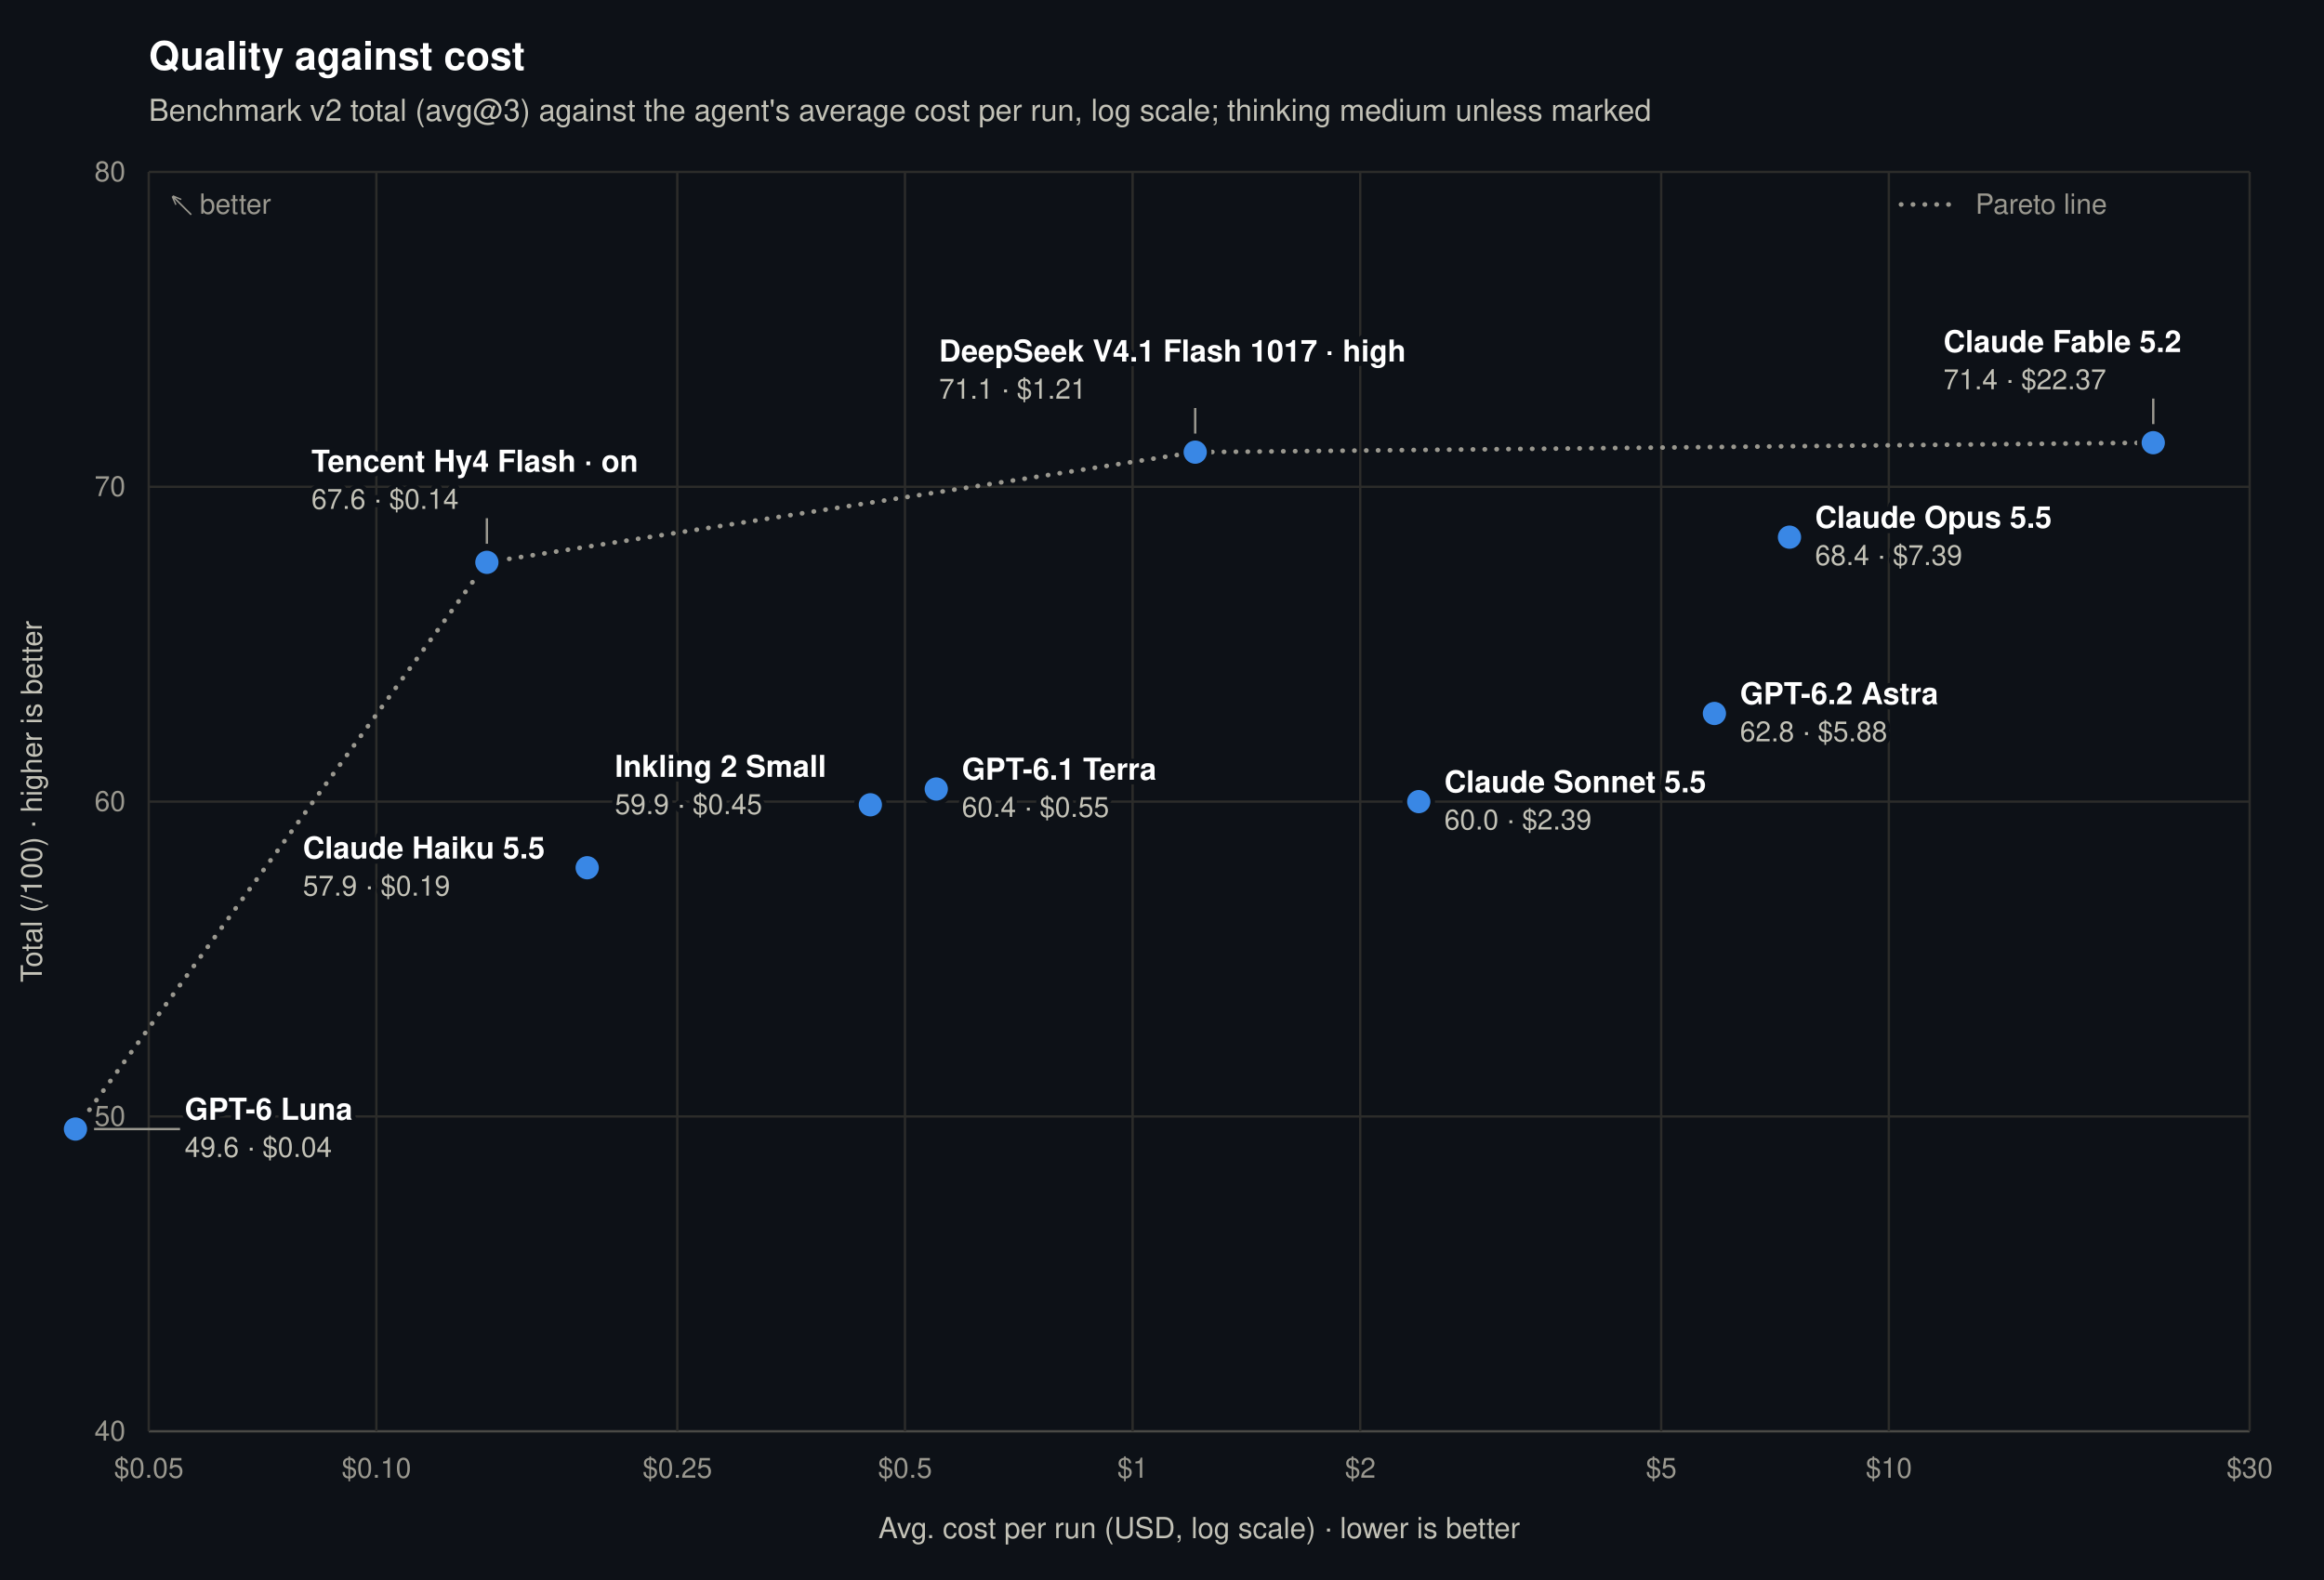
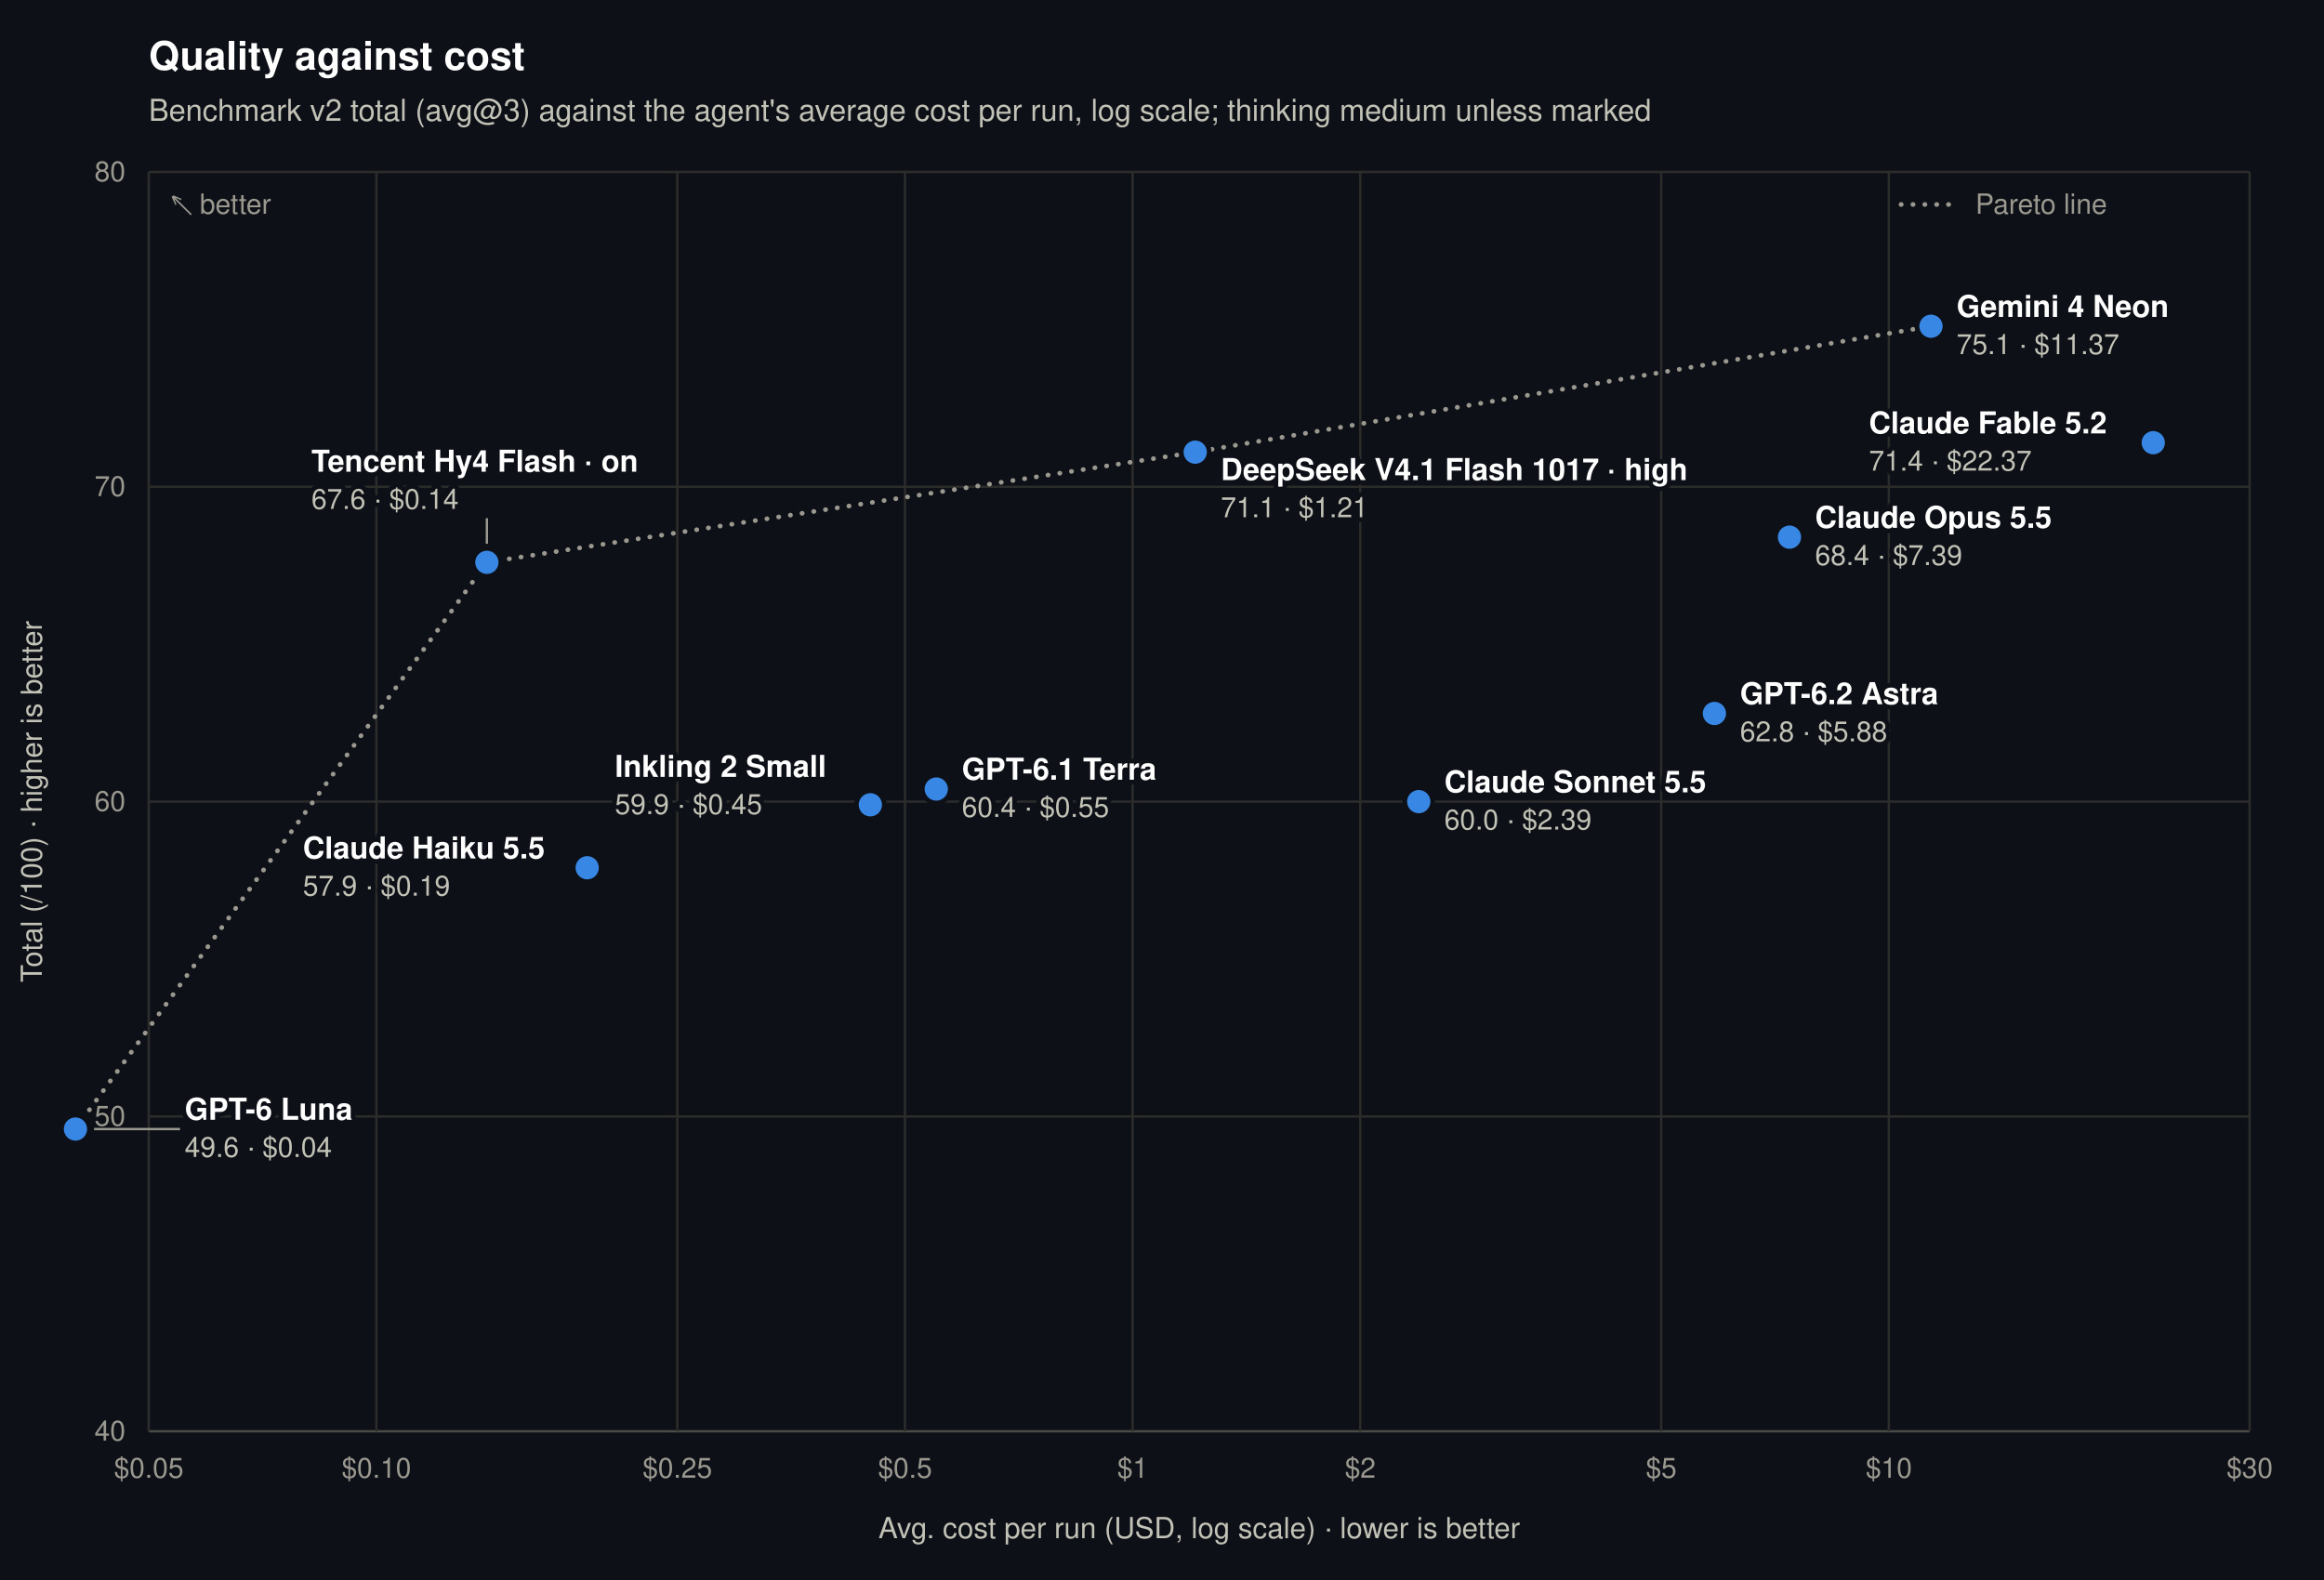
<svg xmlns="http://www.w3.org/2000/svg" width="1000" height="680" viewBox="0 0 1000 680" role="img" aria-labelledby="t d">
  <rect width="1000" height="680" fill="#0d1117" />
  <g font-family="system-ui, -apple-system, 'Segoe UI', Helvetica, Arial, sans-serif">
    <text x="64" y="30" font-size="17" font-weight="600" fill="#ffffff">Quality against cost</text>
    <text x="64" y="52" font-size="13" fill="#c3c2b7">Benchmark v2 total (avg@3) against the agent's average cost per run, log scale; thinking medium unless marked</text>
    <line x1="64" x2="968" y1="616" y2="616" stroke="#4a4a46" stroke-width="1" />
    <text x="54" y="620" font-size="12" text-anchor="end" fill="#9a988f" style="font-variant-numeric: tabular-nums">40</text>
    <line x1="64" x2="968" y1="480.5" y2="480.5" stroke="#2c2c2a" stroke-width="1" />
    <text x="54" y="484.5" font-size="12" text-anchor="end" fill="#9a988f" style="font-variant-numeric: tabular-nums">50</text>
    <line x1="64" x2="968" y1="345" y2="345" stroke="#2c2c2a" stroke-width="1" />
    <text x="54" y="349" font-size="12" text-anchor="end" fill="#9a988f" style="font-variant-numeric: tabular-nums">60</text>
    <line x1="64" x2="968" y1="209.5" y2="209.5" stroke="#2c2c2a" stroke-width="1" />
    <text x="54" y="213.5" font-size="12" text-anchor="end" fill="#9a988f" style="font-variant-numeric: tabular-nums">70</text>
    <line x1="64" x2="968" y1="74" y2="74" stroke="#2c2c2a" stroke-width="1" />
    <text x="54" y="78" font-size="12" text-anchor="end" fill="#9a988f" style="font-variant-numeric: tabular-nums">80</text>
    <line x1="64" x2="64" y1="74" y2="616" stroke="#2c2c2a" stroke-width="1" />
    <text x="64" y="636" font-size="12" text-anchor="middle" fill="#9a988f" style="font-variant-numeric: tabular-nums">$0.05</text>
    <line x1="161.95" x2="161.95" y1="74" y2="616" stroke="#2c2c2a" stroke-width="1" />
    <text x="161.95" y="636" font-size="12" text-anchor="middle" fill="#9a988f" style="font-variant-numeric: tabular-nums">$0.10</text>
    <line x1="291.44" x2="291.44" y1="74" y2="616" stroke="#2c2c2a" stroke-width="1" />
    <text x="291.44" y="636" font-size="12" text-anchor="middle" fill="#9a988f" style="font-variant-numeric: tabular-nums">$0.25</text>
    <line x1="389.4" x2="389.4" y1="74" y2="616" stroke="#2c2c2a" stroke-width="1" />
    <text x="389.4" y="636" font-size="12" text-anchor="middle" fill="#9a988f" style="font-variant-numeric: tabular-nums">$0.5</text>
    <line x1="487.35" x2="487.35" y1="74" y2="616" stroke="#2c2c2a" stroke-width="1" />
    <text x="487.35" y="636" font-size="12" text-anchor="middle" fill="#9a988f" style="font-variant-numeric: tabular-nums">$1</text>
    <line x1="585.3" x2="585.3" y1="74" y2="616" stroke="#2c2c2a" stroke-width="1" />
    <text x="585.3" y="636" font-size="12" text-anchor="middle" fill="#9a988f" style="font-variant-numeric: tabular-nums">$2</text>
    <line x1="714.79" x2="714.79" y1="74" y2="616" stroke="#2c2c2a" stroke-width="1" />
    <text x="714.79" y="636" font-size="12" text-anchor="middle" fill="#9a988f" style="font-variant-numeric: tabular-nums">$5</text>
    <line x1="812.75" x2="812.75" y1="74" y2="616" stroke="#2c2c2a" stroke-width="1" />
    <text x="812.75" y="636" font-size="12" text-anchor="middle" fill="#9a988f" style="font-variant-numeric: tabular-nums">$10</text>
    <line x1="968" x2="968" y1="74" y2="616" stroke="#2c2c2a" stroke-width="1" />
    <text x="968" y="636" font-size="12" text-anchor="middle" fill="#9a988f" style="font-variant-numeric: tabular-nums">$30</text>
    <text x="516" y="662" font-size="12.5" text-anchor="middle" fill="#c3c2b7">Avg. cost per run (USD, log scale) · lower is better</text>
    <text transform="translate(18 345) rotate(-90)" font-size="12.5" text-anchor="middle" fill="#c3c2b7">Total (/100) · higher is better</text>
    <text x="74" y="92" font-size="12" fill="#9a988f">↖ better</text>
-     <polyline points="32.47,485.92 209.5,242.02 514.29,194.6 926.53,190.53" fill="none" stroke="#9a988f" stroke-width="2" stroke-dasharray="0.1 5" stroke-linecap="round" />
+     <polyline points="32.47,485.92 209.5,242.02 514.29,194.6 830.89,140.4" fill="none" stroke="#9a988f" stroke-width="2" stroke-dasharray="0.1 5" stroke-linecap="round" />
    <line x1="818" x2="842" y1="88" y2="88" stroke="#9a988f" stroke-width="2" stroke-dasharray="0.1 5" stroke-linecap="round" />
    <text x="850" y="92" font-size="12" fill="#9a988f">Pareto line</text>
-     <line x1="926.53" y1="182.53" x2="926.53" y2="171.53" stroke="#9a988f" stroke-width="1" />
-     <line x1="514.29" y1="186.6" x2="514.29" y2="175.6" stroke="#9a988f" stroke-width="1" />
    <line x1="209.5" y1="234.02" x2="209.5" y2="223.02" stroke="#9a988f" stroke-width="1" />
    <line x1="40.47" y1="485.92" x2="77.47" y2="485.92" stroke="#9a988f" stroke-width="1" />
+     <circle cx="830.89" cy="140.4" r="6" fill="#3987e5" stroke="#0d1117" stroke-width="2" />
    <circle cx="926.53" cy="190.53" r="6" fill="#3987e5" stroke="#0d1117" stroke-width="2" />
    <circle cx="514.29" cy="194.6" r="6" fill="#3987e5" stroke="#0d1117" stroke-width="2" />
    <circle cx="770" cy="231.18" r="6" fill="#3987e5" stroke="#0d1117" stroke-width="2" />
    <circle cx="209.5" cy="242.02" r="6" fill="#3987e5" stroke="#0d1117" stroke-width="2" />
    <circle cx="737.7" cy="307.06" r="6" fill="#3987e5" stroke="#0d1117" stroke-width="2" />
    <circle cx="402.87" cy="339.58" r="6" fill="#3987e5" stroke="#0d1117" stroke-width="2" />
    <circle cx="610.48" cy="345" r="6" fill="#3987e5" stroke="#0d1117" stroke-width="2" />
    <circle cx="374.51" cy="346.36" r="6" fill="#3987e5" stroke="#0d1117" stroke-width="2" />
    <circle cx="252.66" cy="373.46" r="6" fill="#3987e5" stroke="#0d1117" stroke-width="2" />
    <circle cx="32.47" cy="485.92" r="6" fill="#3987e5" stroke="#0d1117" stroke-width="2" />
-     <text x="836.25" y="151.53" font-size="13" font-weight="600" fill="#ffffff" stroke="#0d1117" stroke-width="4" stroke-linejoin="round" paint-order="stroke">Claude Fable 5.2</text>
-     <text x="836.25" y="167.53" font-size="12" fill="#c3c2b7" stroke="#0d1117" stroke-width="4" stroke-linejoin="round" paint-order="stroke" style="font-variant-numeric: tabular-nums">71.4 · $22.37</text>
-     <text x="404.05" y="155.6" font-size="13" font-weight="600" fill="#ffffff" stroke="#0d1117" stroke-width="4" stroke-linejoin="round" paint-order="stroke">DeepSeek V4.1 Flash 1017 · high</text>
-     <text x="404.05" y="171.6" font-size="12" fill="#c3c2b7" stroke="#0d1117" stroke-width="4" stroke-linejoin="round" paint-order="stroke" style="font-variant-numeric: tabular-nums">71.1 · $1.21</text>
+     <text x="841.89" y="136.4" font-size="13" font-weight="600" fill="#ffffff" stroke="#0d1117" stroke-width="4" stroke-linejoin="round" paint-order="stroke">Gemini 4 Neon</text>
+     <text x="841.89" y="152.4" font-size="12" fill="#c3c2b7" stroke="#0d1117" stroke-width="4" stroke-linejoin="round" paint-order="stroke" style="font-variant-numeric: tabular-nums">75.1 · $11.37</text>
+     <text x="804.18" y="186.53" font-size="13" font-weight="600" fill="#ffffff" stroke="#0d1117" stroke-width="4" stroke-linejoin="round" paint-order="stroke">Claude Fable 5.2</text>
+     <text x="804.18" y="202.53" font-size="12" fill="#c3c2b7" stroke="#0d1117" stroke-width="4" stroke-linejoin="round" paint-order="stroke" style="font-variant-numeric: tabular-nums">71.4 · $22.37</text>
+     <text x="525.29" y="206.6" font-size="13" font-weight="600" fill="#ffffff" stroke="#0d1117" stroke-width="4" stroke-linejoin="round" paint-order="stroke">DeepSeek V4.1 Flash 1017 · high</text>
+     <text x="525.29" y="222.6" font-size="12" fill="#c3c2b7" stroke="#0d1117" stroke-width="4" stroke-linejoin="round" paint-order="stroke" style="font-variant-numeric: tabular-nums">71.1 · $1.21</text>
    <text x="781" y="227.18" font-size="13" font-weight="600" fill="#ffffff" stroke="#0d1117" stroke-width="4" stroke-linejoin="round" paint-order="stroke">Claude Opus 5.5</text>
    <text x="781" y="243.18" font-size="12" fill="#c3c2b7" stroke="#0d1117" stroke-width="4" stroke-linejoin="round" paint-order="stroke" style="font-variant-numeric: tabular-nums">68.4 · $7.39</text>
    <text x="133.99" y="203.02" font-size="13" font-weight="600" fill="#ffffff" stroke="#0d1117" stroke-width="4" stroke-linejoin="round" paint-order="stroke">Tencent Hy4 Flash · on</text>
    <text x="133.99" y="219.02" font-size="12" fill="#c3c2b7" stroke="#0d1117" stroke-width="4" stroke-linejoin="round" paint-order="stroke" style="font-variant-numeric: tabular-nums">67.6 · $0.14</text>
    <text x="748.7" y="303.06" font-size="13" font-weight="600" fill="#ffffff" stroke="#0d1117" stroke-width="4" stroke-linejoin="round" paint-order="stroke">GPT-6.2 Astra</text>
    <text x="748.7" y="319.06" font-size="12" fill="#c3c2b7" stroke="#0d1117" stroke-width="4" stroke-linejoin="round" paint-order="stroke" style="font-variant-numeric: tabular-nums">62.8 · $5.88</text>
    <text x="413.87" y="335.58" font-size="13" font-weight="600" fill="#ffffff" stroke="#0d1117" stroke-width="4" stroke-linejoin="round" paint-order="stroke">GPT-6.1 Terra</text>
    <text x="413.87" y="351.58" font-size="12" fill="#c3c2b7" stroke="#0d1117" stroke-width="4" stroke-linejoin="round" paint-order="stroke" style="font-variant-numeric: tabular-nums">60.4 · $0.55</text>
    <text x="621.48" y="341" font-size="13" font-weight="600" fill="#ffffff" stroke="#0d1117" stroke-width="4" stroke-linejoin="round" paint-order="stroke">Claude Sonnet 5.5</text>
    <text x="621.48" y="357" font-size="12" fill="#c3c2b7" stroke="#0d1117" stroke-width="4" stroke-linejoin="round" paint-order="stroke" style="font-variant-numeric: tabular-nums">60.0 · $2.39</text>
    <text x="264.57" y="334.36" font-size="13" font-weight="600" fill="#ffffff" stroke="#0d1117" stroke-width="4" stroke-linejoin="round" paint-order="stroke">Inkling 2 Small</text>
    <text x="264.57" y="350.36" font-size="12" fill="#c3c2b7" stroke="#0d1117" stroke-width="4" stroke-linejoin="round" paint-order="stroke" style="font-variant-numeric: tabular-nums">59.9 · $0.45</text>
    <text x="130.32" y="369.46" font-size="13" font-weight="600" fill="#ffffff" stroke="#0d1117" stroke-width="4" stroke-linejoin="round" paint-order="stroke">Claude Haiku 5.5</text>
    <text x="130.32" y="385.46" font-size="12" fill="#c3c2b7" stroke="#0d1117" stroke-width="4" stroke-linejoin="round" paint-order="stroke" style="font-variant-numeric: tabular-nums">57.9 · $0.19</text>
    <text x="79.47" y="481.92" font-size="13" font-weight="600" fill="#ffffff" stroke="#0d1117" stroke-width="4" stroke-linejoin="round" paint-order="stroke">GPT-6 Luna</text>
    <text x="79.47" y="497.92" font-size="12" fill="#c3c2b7" stroke="#0d1117" stroke-width="4" stroke-linejoin="round" paint-order="stroke" style="font-variant-numeric: tabular-nums">49.6 · $0.04</text>
  </g>
</svg>
